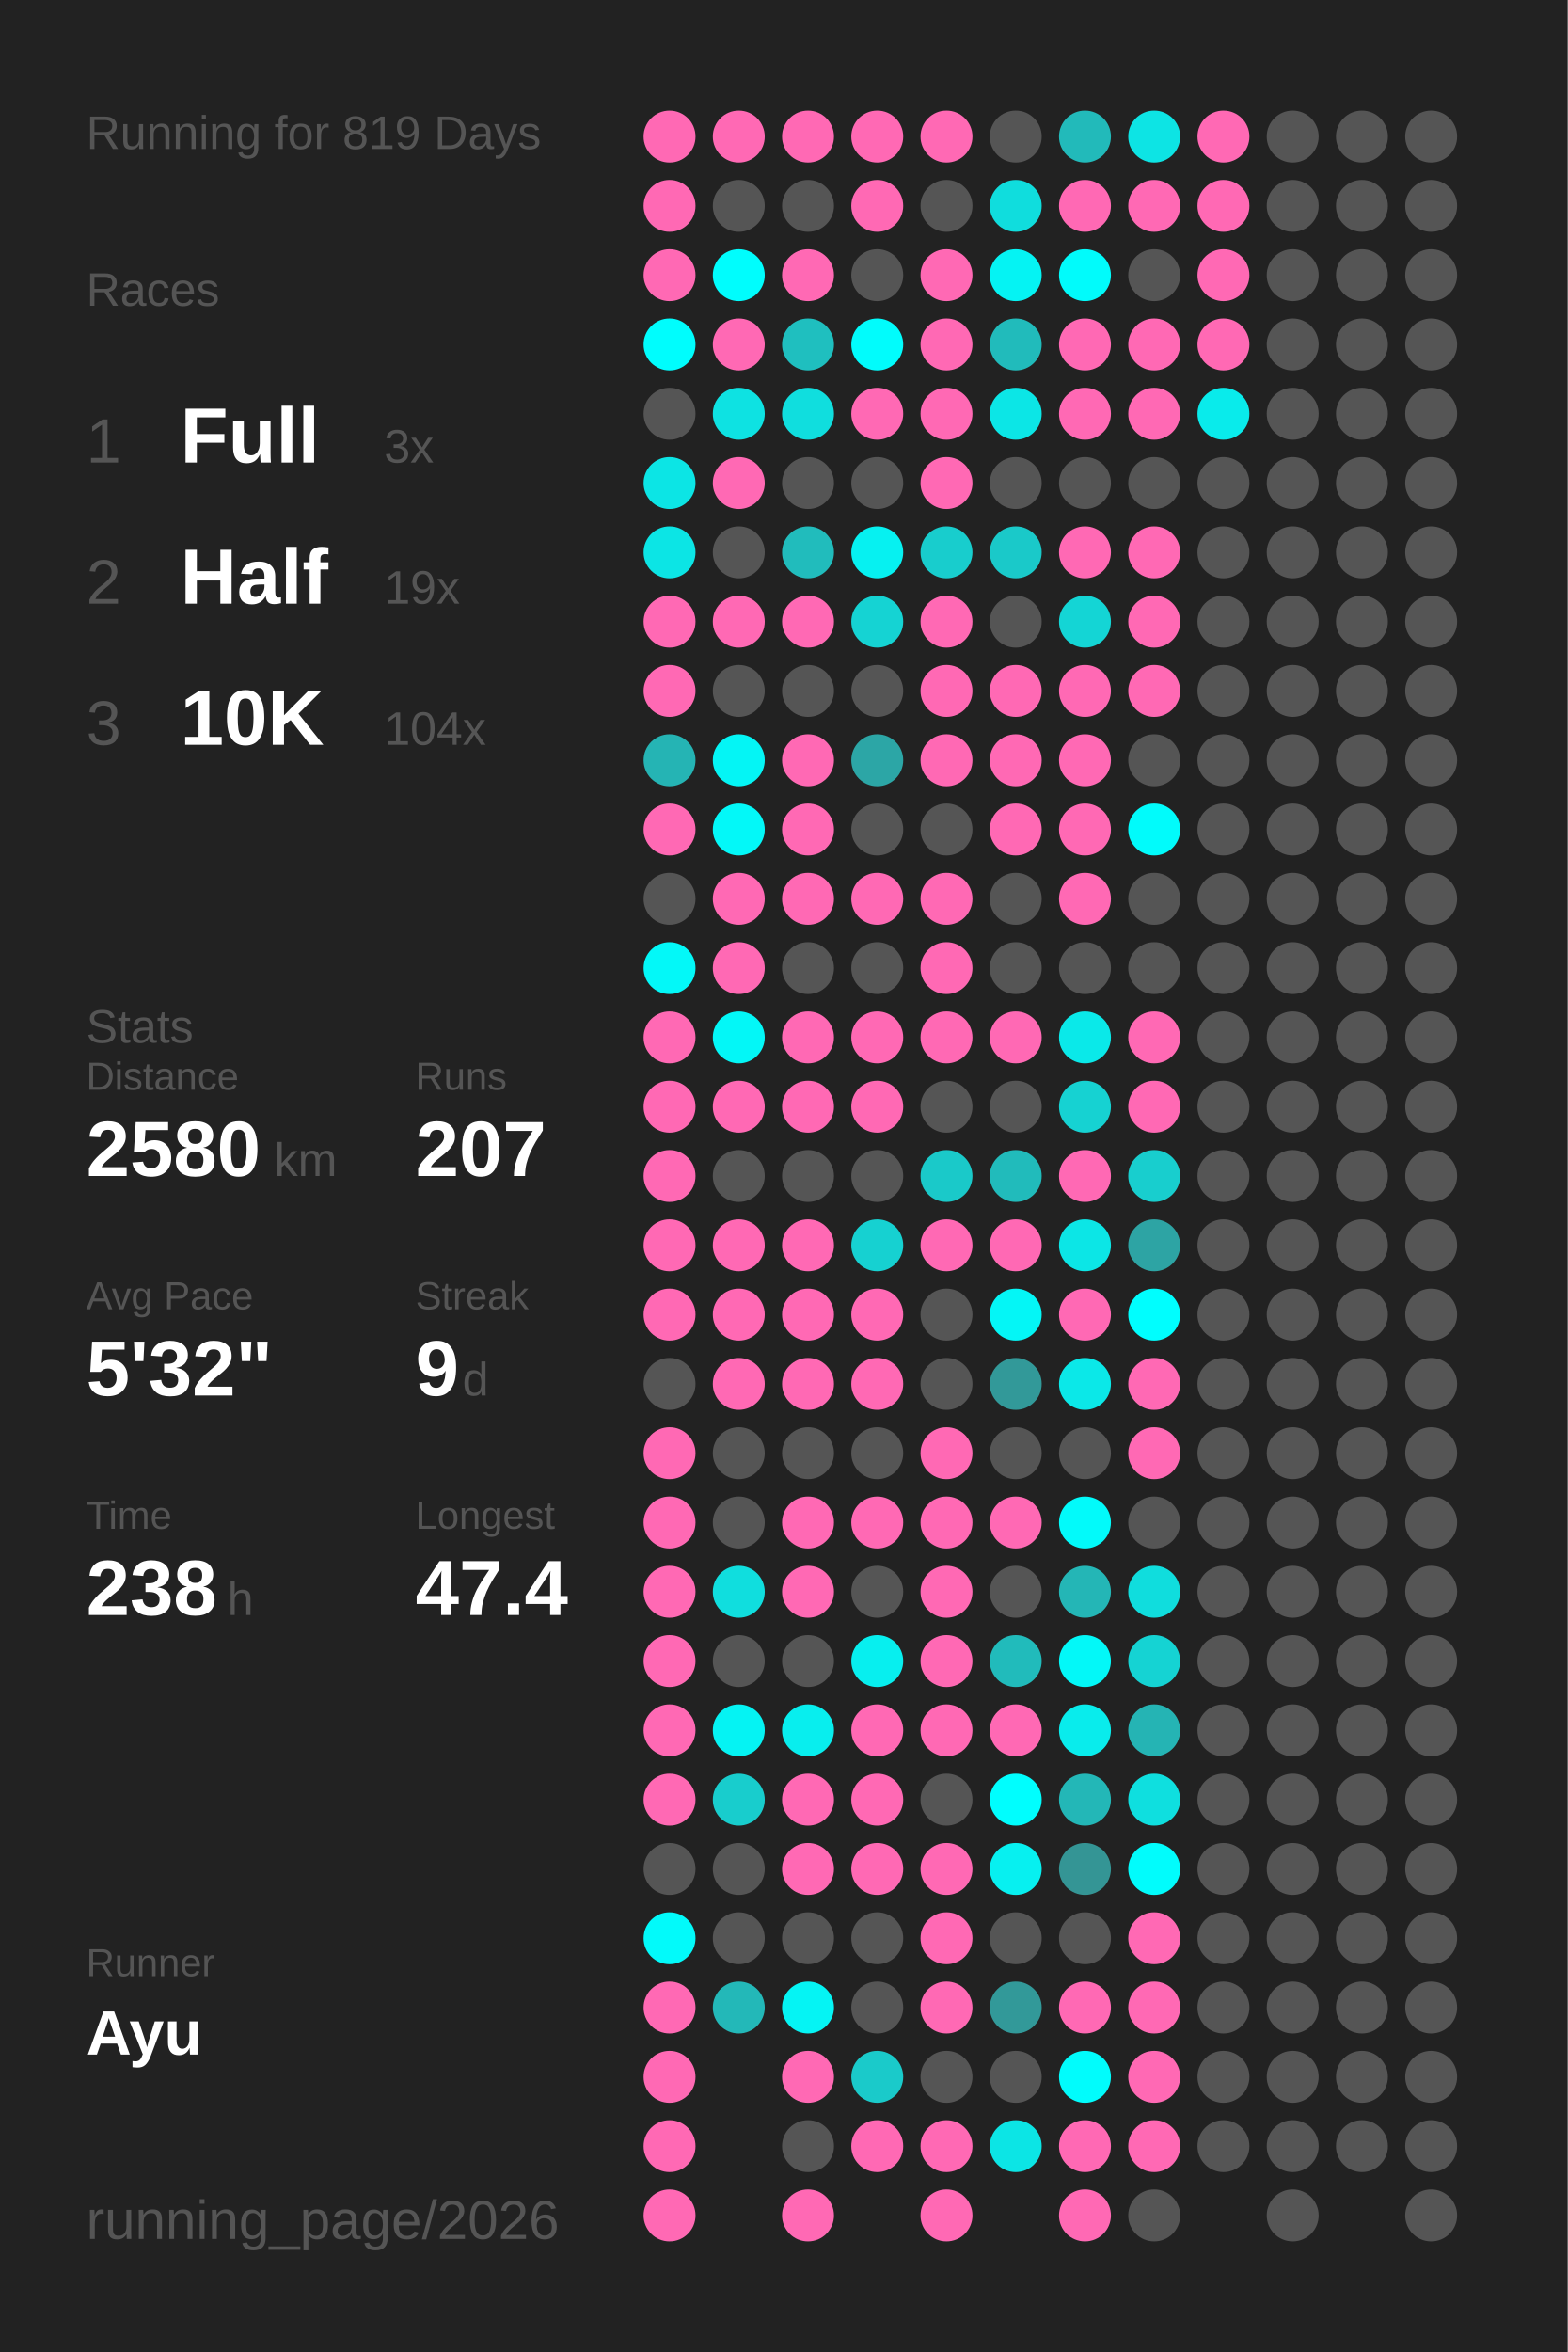
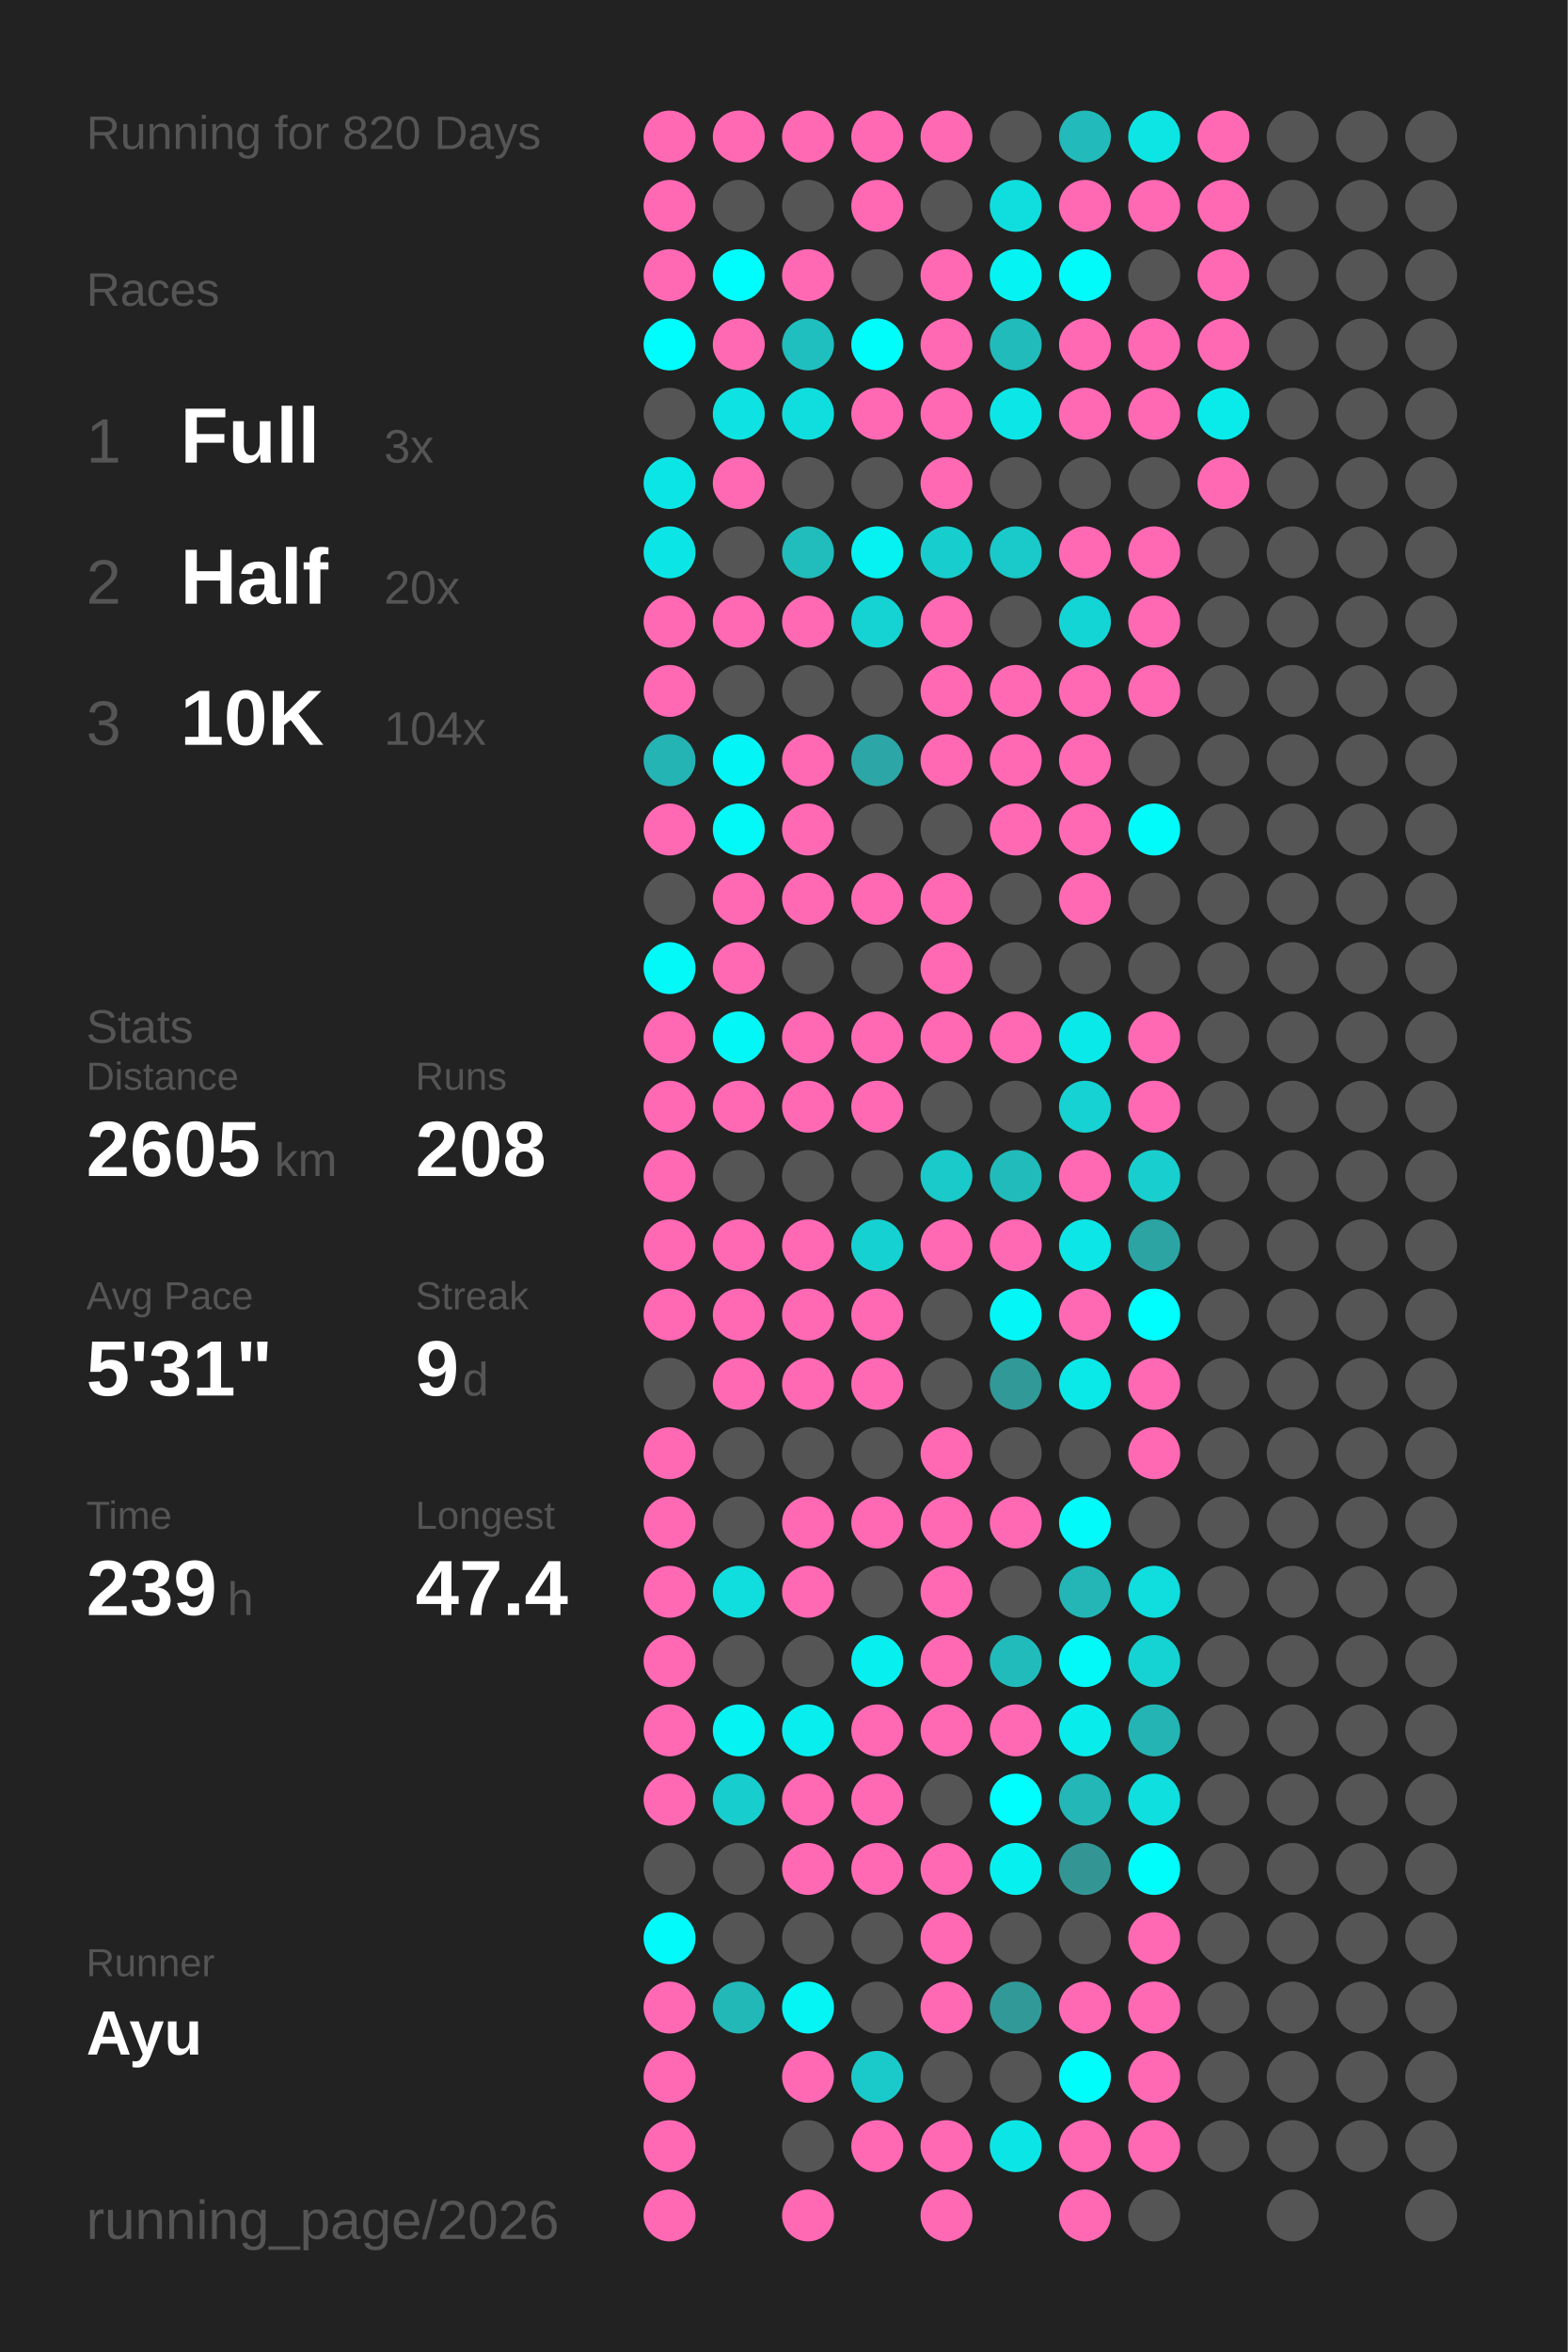
<svg xmlns="http://www.w3.org/2000/svg" baseProfile="full" height="300mm" version="1.1" viewBox="0,0,200,300" width="200mm">
  <defs />
  <rect fill="#222222" height="300" width="200" x="0" y="0" />
-   <text fill="#555555" style="font-size:6px; font-family:Arial;" x="11" y="19">Running for 819 Days</text>
+   <text fill="#555555" style="font-size:6px; font-family:Arial;" x="11" y="19">Running for 820 Days</text>
  <text fill="#555555" style="font-size:6px; font-family:Arial;" x="11" y="39">Races</text>
  <text fill="#555555" style="font-size:8px; font-family:Arial;" x="11" y="59">1</text>
  <text fill="#FFFFFF" style="font-size:10px; font-family:Arial; font-weight:bold;" x="23" y="59">Full</text>
  <text fill="#555555" style="font-size:6px; font-family:Arial;" x="49" y="59">3x</text>
  <text fill="#555555" style="font-size:8px; font-family:Arial;" x="11" y="77">2</text>
  <text fill="#FFFFFF" style="font-size:10px; font-family:Arial; font-weight:bold;" x="23" y="77">Half</text>
-   <text fill="#555555" style="font-size:6px; font-family:Arial;" x="49" y="77">19x</text>
+   <text fill="#555555" style="font-size:6px; font-family:Arial;" x="49" y="77">20x</text>
  <text fill="#555555" style="font-size:8px; font-family:Arial;" x="11" y="95">3</text>
  <text fill="#FFFFFF" style="font-size:10px; font-family:Arial; font-weight:bold;" x="23" y="95">10K</text>
  <text fill="#555555" style="font-size:6px; font-family:Arial;" x="49" y="95">104x</text>
  <text fill="#555555" style="font-size:6px; font-family:Arial;" x="11" y="133">Stats</text>
  <text fill="#555555" style="font-size:5px; font-family:Arial;" x="11" y="139">Distance</text>
-   <text fill="#FFFFFF" style="font-size:10px; font-family:Arial; font-weight:bold;" x="11" y="150">2580</text>
+   <text fill="#FFFFFF" style="font-size:10px; font-family:Arial; font-weight:bold;" x="11" y="150">2605</text>
  <text fill="#555555" style="font-size:6px; font-family:Arial;" x="35" y="150">km</text>
  <text fill="#555555" style="font-size:5px; font-family:Arial;" x="53" y="139">Runs</text>
-   <text fill="#FFFFFF" style="font-size:10px; font-family:Arial; font-weight:bold;" x="53" y="150">207</text>
+   <text fill="#FFFFFF" style="font-size:10px; font-family:Arial; font-weight:bold;" x="53" y="150">208</text>
  <text fill="#555555" style="font-size:5px; font-family:Arial;" x="11" y="167">Avg Pace</text>
-   <text fill="#FFFFFF" style="font-size:10px; font-family:Arial; font-weight:bold;" x="11" y="178">5'32"</text>
+   <text fill="#FFFFFF" style="font-size:10px; font-family:Arial; font-weight:bold;" x="11" y="178">5'31"</text>
  <text fill="#555555" style="font-size:5px; font-family:Arial;" x="53" y="167">Streak</text>
  <text fill="#FFFFFF" style="font-size:10px; font-family:Arial; font-weight:bold;" x="53" y="178">9</text>
  <text fill="#555555" style="font-size:6px; font-family:Arial;" x="59" y="178">d</text>
  <text fill="#555555" style="font-size:5px; font-family:Arial;" x="11" y="195">Time</text>
-   <text fill="#FFFFFF" style="font-size:10px; font-family:Arial; font-weight:bold;" x="11" y="206">238</text>
+   <text fill="#FFFFFF" style="font-size:10px; font-family:Arial; font-weight:bold;" x="11" y="206">239</text>
  <text fill="#555555" style="font-size:6px; font-family:Arial;" x="29" y="206">h</text>
  <text fill="#555555" style="font-size:5px; font-family:Arial;" x="53" y="195">Longest</text>
  <text fill="#FFFFFF" style="font-size:10px; font-family:Arial; font-weight:bold;" x="53" y="206">47.4</text>
  <text fill="#555555" style="font-size:5px; font-family:Arial;" x="11" y="252.065">Runner</text>
  <text fill="#FFFFFF" style="font-size:8px; font-family:Arial; font-weight:bold;" x="11" y="262.065">Ayu</text>
  <text fill="#555555" style="font-size:7px; font-family:Arial;" x="11" y="285.581">running_page/2026</text>
  <circle cx="85.417" cy="17.419" fill="#ff69b4" r="3.312" />
  <circle cx="85.417" cy="26.258" fill="#ff69b4" r="3.312" />
  <circle cx="85.417" cy="35.097" fill="#ff69b4" r="3.312" />
  <circle cx="85.417" cy="43.935" fill="#00fdfd" r="3.312" />
  <circle cx="85.417" cy="52.774" fill="#555555" r="3.312" />
  <circle cx="85.417" cy="61.613" fill="#0ce5e5" r="3.312" />
  <circle cx="85.417" cy="70.452" fill="#0ce5e5" r="3.312" />
  <circle cx="85.417" cy="79.29" fill="#ff69b4" r="3.312" />
  <circle cx="85.417" cy="88.129" fill="#ff69b4" r="3.312" />
  <circle cx="85.417" cy="96.968" fill="#25b4b4" r="3.312" />
  <circle cx="85.417" cy="105.806" fill="#ff69b4" r="3.312" />
  <circle cx="85.417" cy="114.645" fill="#555555" r="3.312" />
  <circle cx="85.417" cy="123.484" fill="#03f8f8" r="3.312" />
  <circle cx="85.417" cy="132.323" fill="#ff69b4" r="3.312" />
  <circle cx="85.417" cy="141.161" fill="#ff69b4" r="3.312" />
  <circle cx="85.417" cy="150" fill="#ff69b4" r="3.312" />
  <circle cx="85.417" cy="158.839" fill="#ff69b4" r="3.312" />
  <circle cx="85.417" cy="167.677" fill="#ff69b4" r="3.312" />
  <circle cx="85.417" cy="176.516" fill="#555555" r="3.312" />
  <circle cx="85.417" cy="185.355" fill="#ff69b4" r="3.312" />
  <circle cx="85.417" cy="194.194" fill="#ff69b4" r="3.312" />
  <circle cx="85.417" cy="203.032" fill="#ff69b4" r="3.312" />
  <circle cx="85.417" cy="211.871" fill="#ff69b4" r="3.312" />
  <circle cx="85.417" cy="220.71" fill="#ff69b4" r="3.312" />
  <circle cx="85.417" cy="229.548" fill="#ff69b4" r="3.312" />
  <circle cx="85.417" cy="238.387" fill="#555555" r="3.312" />
  <circle cx="85.417" cy="247.226" fill="#02fafa" r="3.312" />
  <circle cx="85.417" cy="256.065" fill="#ff69b4" r="3.312" />
  <circle cx="85.417" cy="264.903" fill="#ff69b4" r="3.312" />
  <circle cx="85.417" cy="273.742" fill="#ff69b4" r="3.312" />
  <circle cx="85.417" cy="282.581" fill="#ff69b4" r="3.312" />
  <circle cx="94.25" cy="17.419" fill="#ff69b4" r="3.312" />
  <circle cx="94.25" cy="26.258" fill="#555555" r="3.312" />
  <circle cx="94.25" cy="35.097" fill="#00fdfd" r="3.312" />
  <circle cx="94.25" cy="43.935" fill="#ff69b4" r="3.312" />
  <circle cx="94.25" cy="52.774" fill="#0ee2e2" r="3.312" />
  <circle cx="94.25" cy="61.613" fill="#ff69b4" r="3.312" />
  <circle cx="94.25" cy="70.452" fill="#555555" r="3.312" />
  <circle cx="94.25" cy="79.29" fill="#ff69b4" r="3.312" />
  <circle cx="94.25" cy="88.129" fill="#555555" r="3.312" />
  <circle cx="94.25" cy="96.968" fill="#04f5f5" r="3.312" />
  <circle cx="94.25" cy="105.806" fill="#03f8f8" r="3.312" />
  <circle cx="94.25" cy="114.645" fill="#ff69b4" r="3.312" />
  <circle cx="94.25" cy="123.484" fill="#ff69b4" r="3.312" />
  <circle cx="94.25" cy="132.323" fill="#03f7f7" r="3.312" />
  <circle cx="94.25" cy="141.161" fill="#ff69b4" r="3.312" />
  <circle cx="94.25" cy="150" fill="#555555" r="3.312" />
  <circle cx="94.25" cy="158.839" fill="#ff69b4" r="3.312" />
  <circle cx="94.25" cy="167.677" fill="#ff69b4" r="3.312" />
  <circle cx="94.25" cy="176.516" fill="#ff69b4" r="3.312" />
  <circle cx="94.25" cy="185.355" fill="#555555" r="3.312" />
  <circle cx="94.25" cy="194.194" fill="#555555" r="3.312" />
  <circle cx="94.25" cy="203.032" fill="#10dede" r="3.312" />
  <circle cx="94.25" cy="211.871" fill="#555555" r="3.312" />
  <circle cx="94.25" cy="220.71" fill="#05f3f3" r="3.312" />
  <circle cx="94.25" cy="229.548" fill="#18cdcd" r="3.312" />
  <circle cx="94.25" cy="238.387" fill="#555555" r="3.312" />
  <circle cx="94.25" cy="247.226" fill="#555555" r="3.312" />
  <circle cx="94.25" cy="256.065" fill="#23b8b8" r="3.312" />
  <circle cx="103.083" cy="17.419" fill="#ff69b4" r="3.312" />
  <circle cx="103.083" cy="26.258" fill="#555555" r="3.312" />
  <circle cx="103.083" cy="35.097" fill="#ff69b4" r="3.312" />
  <circle cx="103.083" cy="43.935" fill="#1fbfbf" r="3.312" />
  <circle cx="103.083" cy="52.774" fill="#10dede" r="3.312" />
  <circle cx="103.083" cy="61.613" fill="#555555" r="3.312" />
  <circle cx="103.083" cy="70.452" fill="#21bcbc" r="3.312" />
  <circle cx="103.083" cy="79.29" fill="#ff69b4" r="3.312" />
  <circle cx="103.083" cy="88.129" fill="#555555" r="3.312" />
  <circle cx="103.083" cy="96.968" fill="#ff69b4" r="3.312" />
  <circle cx="103.083" cy="105.806" fill="#ff69b4" r="3.312" />
  <circle cx="103.083" cy="114.645" fill="#ff69b4" r="3.312" />
  <circle cx="103.083" cy="123.484" fill="#555555" r="3.312" />
  <circle cx="103.083" cy="132.323" fill="#ff69b4" r="3.312" />
  <circle cx="103.083" cy="141.161" fill="#ff69b4" r="3.312" />
  <circle cx="103.083" cy="150" fill="#555555" r="3.312" />
  <circle cx="103.083" cy="158.839" fill="#ff69b4" r="3.312" />
  <circle cx="103.083" cy="167.677" fill="#ff69b4" r="3.312" />
  <circle cx="103.083" cy="176.516" fill="#ff69b4" r="3.312" />
  <circle cx="103.083" cy="185.355" fill="#555555" r="3.312" />
  <circle cx="103.083" cy="194.194" fill="#ff69b4" r="3.312" />
  <circle cx="103.083" cy="203.032" fill="#ff69b4" r="3.312" />
  <circle cx="103.083" cy="211.871" fill="#555555" r="3.312" />
  <circle cx="103.083" cy="220.71" fill="#08eeee" r="3.312" />
  <circle cx="103.083" cy="229.548" fill="#ff69b4" r="3.312" />
  <circle cx="103.083" cy="238.387" fill="#ff69b4" r="3.312" />
  <circle cx="103.083" cy="247.226" fill="#555555" r="3.312" />
  <circle cx="103.083" cy="256.065" fill="#05f4f4" r="3.312" />
  <circle cx="103.083" cy="264.903" fill="#ff69b4" r="3.312" />
  <circle cx="103.083" cy="273.742" fill="#555555" r="3.312" />
  <circle cx="103.083" cy="282.581" fill="#ff69b4" r="3.312" />
  <circle cx="111.917" cy="17.419" fill="#ff69b4" r="3.312" />
  <circle cx="111.917" cy="26.258" fill="#ff69b4" r="3.312" />
  <circle cx="111.917" cy="35.097" fill="#555555" r="3.312" />
  <circle cx="111.917" cy="43.935" fill="#01fcfc" r="3.312" />
  <circle cx="111.917" cy="52.774" fill="#ff69b4" r="3.312" />
  <circle cx="111.917" cy="61.613" fill="#555555" r="3.312" />
  <circle cx="111.917" cy="70.452" fill="#06f1f1" r="3.312" />
  <circle cx="111.917" cy="79.29" fill="#15d3d3" r="3.312" />
  <circle cx="111.917" cy="88.129" fill="#555555" r="3.312" />
  <circle cx="111.917" cy="96.968" fill="#2ca6a6" r="3.312" />
  <circle cx="111.917" cy="105.806" fill="#555555" r="3.312" />
  <circle cx="111.917" cy="114.645" fill="#ff69b4" r="3.312" />
  <circle cx="111.917" cy="123.484" fill="#555555" r="3.312" />
  <circle cx="111.917" cy="132.323" fill="#ff69b4" r="3.312" />
  <circle cx="111.917" cy="141.161" fill="#ff69b4" r="3.312" />
  <circle cx="111.917" cy="150" fill="#555555" r="3.312" />
  <circle cx="111.917" cy="158.839" fill="#16d1d1" r="3.312" />
  <circle cx="111.917" cy="167.677" fill="#ff69b4" r="3.312" />
  <circle cx="111.917" cy="176.516" fill="#ff69b4" r="3.312" />
  <circle cx="111.917" cy="185.355" fill="#555555" r="3.312" />
  <circle cx="111.917" cy="194.194" fill="#ff69b4" r="3.312" />
  <circle cx="111.917" cy="203.032" fill="#555555" r="3.312" />
  <circle cx="111.917" cy="211.871" fill="#07efef" r="3.312" />
  <circle cx="111.917" cy="220.71" fill="#ff69b4" r="3.312" />
  <circle cx="111.917" cy="229.548" fill="#ff69b4" r="3.312" />
  <circle cx="111.917" cy="238.387" fill="#ff69b4" r="3.312" />
  <circle cx="111.917" cy="247.226" fill="#555555" r="3.312" />
  <circle cx="111.917" cy="256.065" fill="#555555" r="3.312" />
  <circle cx="111.917" cy="264.903" fill="#1acaca" r="3.312" />
  <circle cx="111.917" cy="273.742" fill="#ff69b4" r="3.312" />
  <circle cx="120.75" cy="17.419" fill="#ff69b4" r="3.312" />
  <circle cx="120.75" cy="26.258" fill="#555555" r="3.312" />
  <circle cx="120.75" cy="35.097" fill="#ff69b4" r="3.312" />
  <circle cx="120.75" cy="43.935" fill="#ff69b4" r="3.312" />
  <circle cx="120.75" cy="52.774" fill="#ff69b4" r="3.312" />
  <circle cx="120.75" cy="61.613" fill="#ff69b4" r="3.312" />
  <circle cx="120.75" cy="70.452" fill="#18cdcd" r="3.312" />
  <circle cx="120.75" cy="79.29" fill="#ff69b4" r="3.312" />
  <circle cx="120.75" cy="88.129" fill="#ff69b4" r="3.312" />
  <circle cx="120.75" cy="96.968" fill="#ff69b4" r="3.312" />
  <circle cx="120.75" cy="105.806" fill="#555555" r="3.312" />
  <circle cx="120.75" cy="114.645" fill="#ff69b4" r="3.312" />
  <circle cx="120.75" cy="123.484" fill="#ff69b4" r="3.312" />
  <circle cx="120.75" cy="132.323" fill="#ff69b4" r="3.312" />
  <circle cx="120.75" cy="141.161" fill="#555555" r="3.312" />
  <circle cx="120.75" cy="150" fill="#1ac9c9" r="3.312" />
  <circle cx="120.75" cy="158.839" fill="#ff69b4" r="3.312" />
  <circle cx="120.75" cy="167.677" fill="#555555" r="3.312" />
  <circle cx="120.75" cy="176.516" fill="#555555" r="3.312" />
  <circle cx="120.75" cy="185.355" fill="#ff69b4" r="3.312" />
  <circle cx="120.75" cy="194.194" fill="#ff69b4" r="3.312" />
  <circle cx="120.75" cy="203.032" fill="#ff69b4" r="3.312" />
  <circle cx="120.75" cy="211.871" fill="#ff69b4" r="3.312" />
  <circle cx="120.75" cy="220.71" fill="#ff69b4" r="3.312" />
  <circle cx="120.75" cy="229.548" fill="#555555" r="3.312" />
  <circle cx="120.75" cy="238.387" fill="#ff69b4" r="3.312" />
  <circle cx="120.75" cy="247.226" fill="#ff69b4" r="3.312" />
  <circle cx="120.75" cy="256.065" fill="#ff69b4" r="3.312" />
  <circle cx="120.75" cy="264.903" fill="#555555" r="3.312" />
  <circle cx="120.75" cy="273.742" fill="#ff69b4" r="3.312" />
  <circle cx="120.75" cy="282.581" fill="#ff69b4" r="3.312" />
  <circle cx="129.583" cy="17.419" fill="#555555" r="3.312" />
  <circle cx="129.583" cy="26.258" fill="#10dddd" r="3.312" />
  <circle cx="129.583" cy="35.097" fill="#05f3f3" r="3.312" />
  <circle cx="129.583" cy="43.935" fill="#21bbbb" r="3.312" />
  <circle cx="129.583" cy="52.774" fill="#0ce6e6" r="3.312" />
  <circle cx="129.583" cy="61.613" fill="#555555" r="3.312" />
  <circle cx="129.583" cy="70.452" fill="#1ac9c9" r="3.312" />
  <circle cx="129.583" cy="79.29" fill="#555555" r="3.312" />
  <circle cx="129.583" cy="88.129" fill="#ff69b4" r="3.312" />
  <circle cx="129.583" cy="96.968" fill="#ff69b4" r="3.312" />
  <circle cx="129.583" cy="105.806" fill="#ff69b4" r="3.312" />
  <circle cx="129.583" cy="114.645" fill="#555555" r="3.312" />
  <circle cx="129.583" cy="123.484" fill="#555555" r="3.312" />
  <circle cx="129.583" cy="132.323" fill="#ff69b4" r="3.312" />
  <circle cx="129.583" cy="141.161" fill="#555555" r="3.312" />
  <circle cx="129.583" cy="150" fill="#21bbbb" r="3.312" />
  <circle cx="129.583" cy="158.839" fill="#ff69b4" r="3.312" />
  <circle cx="129.583" cy="167.677" fill="#04f6f6" r="3.312" />
  <circle cx="129.583" cy="176.516" fill="#329999" r="3.312" />
  <circle cx="129.583" cy="185.355" fill="#555555" r="3.312" />
  <circle cx="129.583" cy="194.194" fill="#ff69b4" r="3.312" />
  <circle cx="129.583" cy="203.032" fill="#555555" r="3.312" />
  <circle cx="129.583" cy="211.871" fill="#21bbbb" r="3.312" />
  <circle cx="129.583" cy="220.71" fill="#ff69b4" r="3.312" />
  <circle cx="129.583" cy="229.548" fill="#00fefe" r="3.312" />
  <circle cx="129.583" cy="238.387" fill="#07f0f0" r="3.312" />
  <circle cx="129.583" cy="247.226" fill="#555555" r="3.312" />
  <circle cx="129.583" cy="256.065" fill="#329999" r="3.312" />
  <circle cx="129.583" cy="264.903" fill="#555555" r="3.312" />
  <circle cx="129.583" cy="273.742" fill="#0ce5e5" r="3.312" />
  <circle cx="138.417" cy="17.419" fill="#22baba" r="3.312" />
  <circle cx="138.417" cy="26.258" fill="#ff69b4" r="3.312" />
  <circle cx="138.417" cy="35.097" fill="#01fbfb" r="3.312" />
  <circle cx="138.417" cy="43.935" fill="#ff69b4" r="3.312" />
  <circle cx="138.417" cy="52.774" fill="#ff69b4" r="3.312" />
  <circle cx="138.417" cy="61.613" fill="#555555" r="3.312" />
  <circle cx="138.417" cy="70.452" fill="#ff69b4" r="3.312" />
  <circle cx="138.417" cy="79.29" fill="#14d5d5" r="3.312" />
  <circle cx="138.417" cy="88.129" fill="#ff69b4" r="3.312" />
  <circle cx="138.417" cy="96.968" fill="#ff69b4" r="3.312" />
  <circle cx="138.417" cy="105.806" fill="#ff69b4" r="3.312" />
  <circle cx="138.417" cy="114.645" fill="#ff69b4" r="3.312" />
  <circle cx="138.417" cy="123.484" fill="#555555" r="3.312" />
  <circle cx="138.417" cy="132.323" fill="#0ae9e9" r="3.312" />
  <circle cx="138.417" cy="141.161" fill="#16d2d2" r="3.312" />
  <circle cx="138.417" cy="150" fill="#ff69b4" r="3.312" />
  <circle cx="138.417" cy="158.839" fill="#0ce6e6" r="3.312" />
  <circle cx="138.417" cy="167.677" fill="#ff69b4" r="3.312" />
  <circle cx="138.417" cy="176.516" fill="#0be8e8" r="3.312" />
  <circle cx="138.417" cy="185.355" fill="#555555" r="3.312" />
  <circle cx="138.417" cy="194.194" fill="#02fafa" r="3.312" />
  <circle cx="138.417" cy="203.032" fill="#24b6b6" r="3.312" />
  <circle cx="138.417" cy="211.871" fill="#03f8f8" r="3.312" />
  <circle cx="138.417" cy="220.71" fill="#09ecec" r="3.312" />
  <circle cx="138.417" cy="229.548" fill="#23b7b7" r="3.312" />
  <circle cx="138.417" cy="238.387" fill="#349595" r="3.312" />
  <circle cx="138.417" cy="247.226" fill="#555555" r="3.312" />
  <circle cx="138.417" cy="256.065" fill="#ff69b4" r="3.312" />
  <circle cx="138.417" cy="264.903" fill="#01fcfc" r="3.312" />
  <circle cx="138.417" cy="273.742" fill="#ff69b4" r="3.312" />
  <circle cx="138.417" cy="282.581" fill="#ff69b4" r="3.312" />
  <circle cx="147.25" cy="17.419" fill="#0de4e4" r="3.312" />
  <circle cx="147.25" cy="26.258" fill="#ff69b4" r="3.312" />
  <circle cx="147.25" cy="35.097" fill="#555555" r="3.312" />
  <circle cx="147.25" cy="43.935" fill="#ff69b4" r="3.312" />
  <circle cx="147.25" cy="52.774" fill="#ff69b4" r="3.312" />
  <circle cx="147.25" cy="61.613" fill="#555555" r="3.312" />
  <circle cx="147.25" cy="70.452" fill="#ff69b4" r="3.312" />
  <circle cx="147.25" cy="79.29" fill="#ff69b4" r="3.312" />
  <circle cx="147.25" cy="88.129" fill="#ff69b4" r="3.312" />
  <circle cx="147.25" cy="96.968" fill="#555555" r="3.312" />
  <circle cx="147.25" cy="105.806" fill="#01fbfb" r="3.312" />
  <circle cx="147.25" cy="114.645" fill="#555555" r="3.312" />
  <circle cx="147.25" cy="123.484" fill="#555555" r="3.312" />
  <circle cx="147.25" cy="132.323" fill="#ff69b4" r="3.312" />
  <circle cx="147.25" cy="141.161" fill="#ff69b4" r="3.312" />
  <circle cx="147.25" cy="150" fill="#18cece" r="3.312" />
  <circle cx="147.25" cy="158.839" fill="#2da4a4" r="3.312" />
  <circle cx="147.25" cy="167.677" fill="#00fefe" r="3.312" />
  <circle cx="147.25" cy="176.516" fill="#ff69b4" r="3.312" />
  <circle cx="147.25" cy="185.355" fill="#ff69b4" r="3.312" />
  <circle cx="147.25" cy="194.194" fill="#555555" r="3.312" />
  <circle cx="147.25" cy="203.032" fill="#10dddd" r="3.312" />
  <circle cx="147.25" cy="211.871" fill="#15d3d3" r="3.312" />
  <circle cx="147.25" cy="220.71" fill="#25b4b4" r="3.312" />
  <circle cx="147.25" cy="229.548" fill="#0fdfdf" r="3.312" />
  <circle cx="147.25" cy="238.387" fill="#01fcfc" r="3.312" />
  <circle cx="147.25" cy="247.226" fill="#ff69b4" r="3.312" />
  <circle cx="147.25" cy="256.065" fill="#ff69b4" r="3.312" />
  <circle cx="147.25" cy="264.903" fill="#ff69b4" r="3.312" />
  <circle cx="147.25" cy="273.742" fill="#ff69b4" r="3.312" />
  <circle cx="147.25" cy="282.581" fill="#555555" r="3.312" />
  <circle cx="156.083" cy="17.419" fill="#ff69b4" r="3.312" />
  <circle cx="156.083" cy="26.258" fill="#ff69b4" r="3.312" />
  <circle cx="156.083" cy="35.097" fill="#ff69b4" r="3.312" />
  <circle cx="156.083" cy="43.935" fill="#ff69b4" r="3.312" />
  <circle cx="156.083" cy="52.774" fill="#09ebeb" r="3.312" />
-   <circle cx="156.083" cy="61.613" fill="#555555" r="3.312" />
+   <circle cx="156.083" cy="61.613" fill="#ff69b4" r="3.312" />
  <circle cx="156.083" cy="70.452" fill="#555555" r="3.312" />
  <circle cx="156.083" cy="79.29" fill="#555555" r="3.312" />
  <circle cx="156.083" cy="88.129" fill="#555555" r="3.312" />
  <circle cx="156.083" cy="96.968" fill="#555555" r="3.312" />
  <circle cx="156.083" cy="105.806" fill="#555555" r="3.312" />
  <circle cx="156.083" cy="114.645" fill="#555555" r="3.312" />
  <circle cx="156.083" cy="123.484" fill="#555555" r="3.312" />
  <circle cx="156.083" cy="132.323" fill="#555555" r="3.312" />
  <circle cx="156.083" cy="141.161" fill="#555555" r="3.312" />
  <circle cx="156.083" cy="150" fill="#555555" r="3.312" />
  <circle cx="156.083" cy="158.839" fill="#555555" r="3.312" />
  <circle cx="156.083" cy="167.677" fill="#555555" r="3.312" />
  <circle cx="156.083" cy="176.516" fill="#555555" r="3.312" />
  <circle cx="156.083" cy="185.355" fill="#555555" r="3.312" />
  <circle cx="156.083" cy="194.194" fill="#555555" r="3.312" />
  <circle cx="156.083" cy="203.032" fill="#555555" r="3.312" />
  <circle cx="156.083" cy="211.871" fill="#555555" r="3.312" />
  <circle cx="156.083" cy="220.71" fill="#555555" r="3.312" />
  <circle cx="156.083" cy="229.548" fill="#555555" r="3.312" />
  <circle cx="156.083" cy="238.387" fill="#555555" r="3.312" />
  <circle cx="156.083" cy="247.226" fill="#555555" r="3.312" />
  <circle cx="156.083" cy="256.065" fill="#555555" r="3.312" />
  <circle cx="156.083" cy="264.903" fill="#555555" r="3.312" />
  <circle cx="156.083" cy="273.742" fill="#555555" r="3.312" />
  <circle cx="164.917" cy="17.419" fill="#555555" r="3.312" />
  <circle cx="164.917" cy="26.258" fill="#555555" r="3.312" />
  <circle cx="164.917" cy="35.097" fill="#555555" r="3.312" />
  <circle cx="164.917" cy="43.935" fill="#555555" r="3.312" />
  <circle cx="164.917" cy="52.774" fill="#555555" r="3.312" />
  <circle cx="164.917" cy="61.613" fill="#555555" r="3.312" />
  <circle cx="164.917" cy="70.452" fill="#555555" r="3.312" />
  <circle cx="164.917" cy="79.29" fill="#555555" r="3.312" />
  <circle cx="164.917" cy="88.129" fill="#555555" r="3.312" />
  <circle cx="164.917" cy="96.968" fill="#555555" r="3.312" />
  <circle cx="164.917" cy="105.806" fill="#555555" r="3.312" />
  <circle cx="164.917" cy="114.645" fill="#555555" r="3.312" />
  <circle cx="164.917" cy="123.484" fill="#555555" r="3.312" />
  <circle cx="164.917" cy="132.323" fill="#555555" r="3.312" />
  <circle cx="164.917" cy="141.161" fill="#555555" r="3.312" />
  <circle cx="164.917" cy="150" fill="#555555" r="3.312" />
  <circle cx="164.917" cy="158.839" fill="#555555" r="3.312" />
  <circle cx="164.917" cy="167.677" fill="#555555" r="3.312" />
  <circle cx="164.917" cy="176.516" fill="#555555" r="3.312" />
  <circle cx="164.917" cy="185.355" fill="#555555" r="3.312" />
  <circle cx="164.917" cy="194.194" fill="#555555" r="3.312" />
  <circle cx="164.917" cy="203.032" fill="#555555" r="3.312" />
  <circle cx="164.917" cy="211.871" fill="#555555" r="3.312" />
  <circle cx="164.917" cy="220.71" fill="#555555" r="3.312" />
  <circle cx="164.917" cy="229.548" fill="#555555" r="3.312" />
  <circle cx="164.917" cy="238.387" fill="#555555" r="3.312" />
  <circle cx="164.917" cy="247.226" fill="#555555" r="3.312" />
  <circle cx="164.917" cy="256.065" fill="#555555" r="3.312" />
  <circle cx="164.917" cy="264.903" fill="#555555" r="3.312" />
  <circle cx="164.917" cy="273.742" fill="#555555" r="3.312" />
  <circle cx="164.917" cy="282.581" fill="#555555" r="3.312" />
  <circle cx="173.75" cy="17.419" fill="#555555" r="3.312" />
  <circle cx="173.75" cy="26.258" fill="#555555" r="3.312" />
  <circle cx="173.75" cy="35.097" fill="#555555" r="3.312" />
  <circle cx="173.75" cy="43.935" fill="#555555" r="3.312" />
  <circle cx="173.75" cy="52.774" fill="#555555" r="3.312" />
  <circle cx="173.75" cy="61.613" fill="#555555" r="3.312" />
  <circle cx="173.75" cy="70.452" fill="#555555" r="3.312" />
  <circle cx="173.75" cy="79.29" fill="#555555" r="3.312" />
  <circle cx="173.75" cy="88.129" fill="#555555" r="3.312" />
  <circle cx="173.75" cy="96.968" fill="#555555" r="3.312" />
  <circle cx="173.75" cy="105.806" fill="#555555" r="3.312" />
  <circle cx="173.75" cy="114.645" fill="#555555" r="3.312" />
  <circle cx="173.75" cy="123.484" fill="#555555" r="3.312" />
  <circle cx="173.75" cy="132.323" fill="#555555" r="3.312" />
  <circle cx="173.75" cy="141.161" fill="#555555" r="3.312" />
  <circle cx="173.75" cy="150" fill="#555555" r="3.312" />
  <circle cx="173.75" cy="158.839" fill="#555555" r="3.312" />
  <circle cx="173.75" cy="167.677" fill="#555555" r="3.312" />
  <circle cx="173.75" cy="176.516" fill="#555555" r="3.312" />
  <circle cx="173.75" cy="185.355" fill="#555555" r="3.312" />
  <circle cx="173.75" cy="194.194" fill="#555555" r="3.312" />
  <circle cx="173.75" cy="203.032" fill="#555555" r="3.312" />
  <circle cx="173.75" cy="211.871" fill="#555555" r="3.312" />
  <circle cx="173.75" cy="220.71" fill="#555555" r="3.312" />
  <circle cx="173.75" cy="229.548" fill="#555555" r="3.312" />
  <circle cx="173.75" cy="238.387" fill="#555555" r="3.312" />
  <circle cx="173.75" cy="247.226" fill="#555555" r="3.312" />
  <circle cx="173.75" cy="256.065" fill="#555555" r="3.312" />
  <circle cx="173.75" cy="264.903" fill="#555555" r="3.312" />
  <circle cx="173.75" cy="273.742" fill="#555555" r="3.312" />
  <circle cx="182.583" cy="17.419" fill="#555555" r="3.312" />
  <circle cx="182.583" cy="26.258" fill="#555555" r="3.312" />
  <circle cx="182.583" cy="35.097" fill="#555555" r="3.312" />
  <circle cx="182.583" cy="43.935" fill="#555555" r="3.312" />
  <circle cx="182.583" cy="52.774" fill="#555555" r="3.312" />
  <circle cx="182.583" cy="61.613" fill="#555555" r="3.312" />
  <circle cx="182.583" cy="70.452" fill="#555555" r="3.312" />
  <circle cx="182.583" cy="79.29" fill="#555555" r="3.312" />
  <circle cx="182.583" cy="88.129" fill="#555555" r="3.312" />
  <circle cx="182.583" cy="96.968" fill="#555555" r="3.312" />
  <circle cx="182.583" cy="105.806" fill="#555555" r="3.312" />
  <circle cx="182.583" cy="114.645" fill="#555555" r="3.312" />
  <circle cx="182.583" cy="123.484" fill="#555555" r="3.312" />
  <circle cx="182.583" cy="132.323" fill="#555555" r="3.312" />
  <circle cx="182.583" cy="141.161" fill="#555555" r="3.312" />
  <circle cx="182.583" cy="150" fill="#555555" r="3.312" />
  <circle cx="182.583" cy="158.839" fill="#555555" r="3.312" />
  <circle cx="182.583" cy="167.677" fill="#555555" r="3.312" />
  <circle cx="182.583" cy="176.516" fill="#555555" r="3.312" />
  <circle cx="182.583" cy="185.355" fill="#555555" r="3.312" />
  <circle cx="182.583" cy="194.194" fill="#555555" r="3.312" />
  <circle cx="182.583" cy="203.032" fill="#555555" r="3.312" />
  <circle cx="182.583" cy="211.871" fill="#555555" r="3.312" />
  <circle cx="182.583" cy="220.71" fill="#555555" r="3.312" />
  <circle cx="182.583" cy="229.548" fill="#555555" r="3.312" />
  <circle cx="182.583" cy="238.387" fill="#555555" r="3.312" />
  <circle cx="182.583" cy="247.226" fill="#555555" r="3.312" />
  <circle cx="182.583" cy="256.065" fill="#555555" r="3.312" />
  <circle cx="182.583" cy="264.903" fill="#555555" r="3.312" />
  <circle cx="182.583" cy="273.742" fill="#555555" r="3.312" />
  <circle cx="182.583" cy="282.581" fill="#555555" r="3.312" />
</svg>
